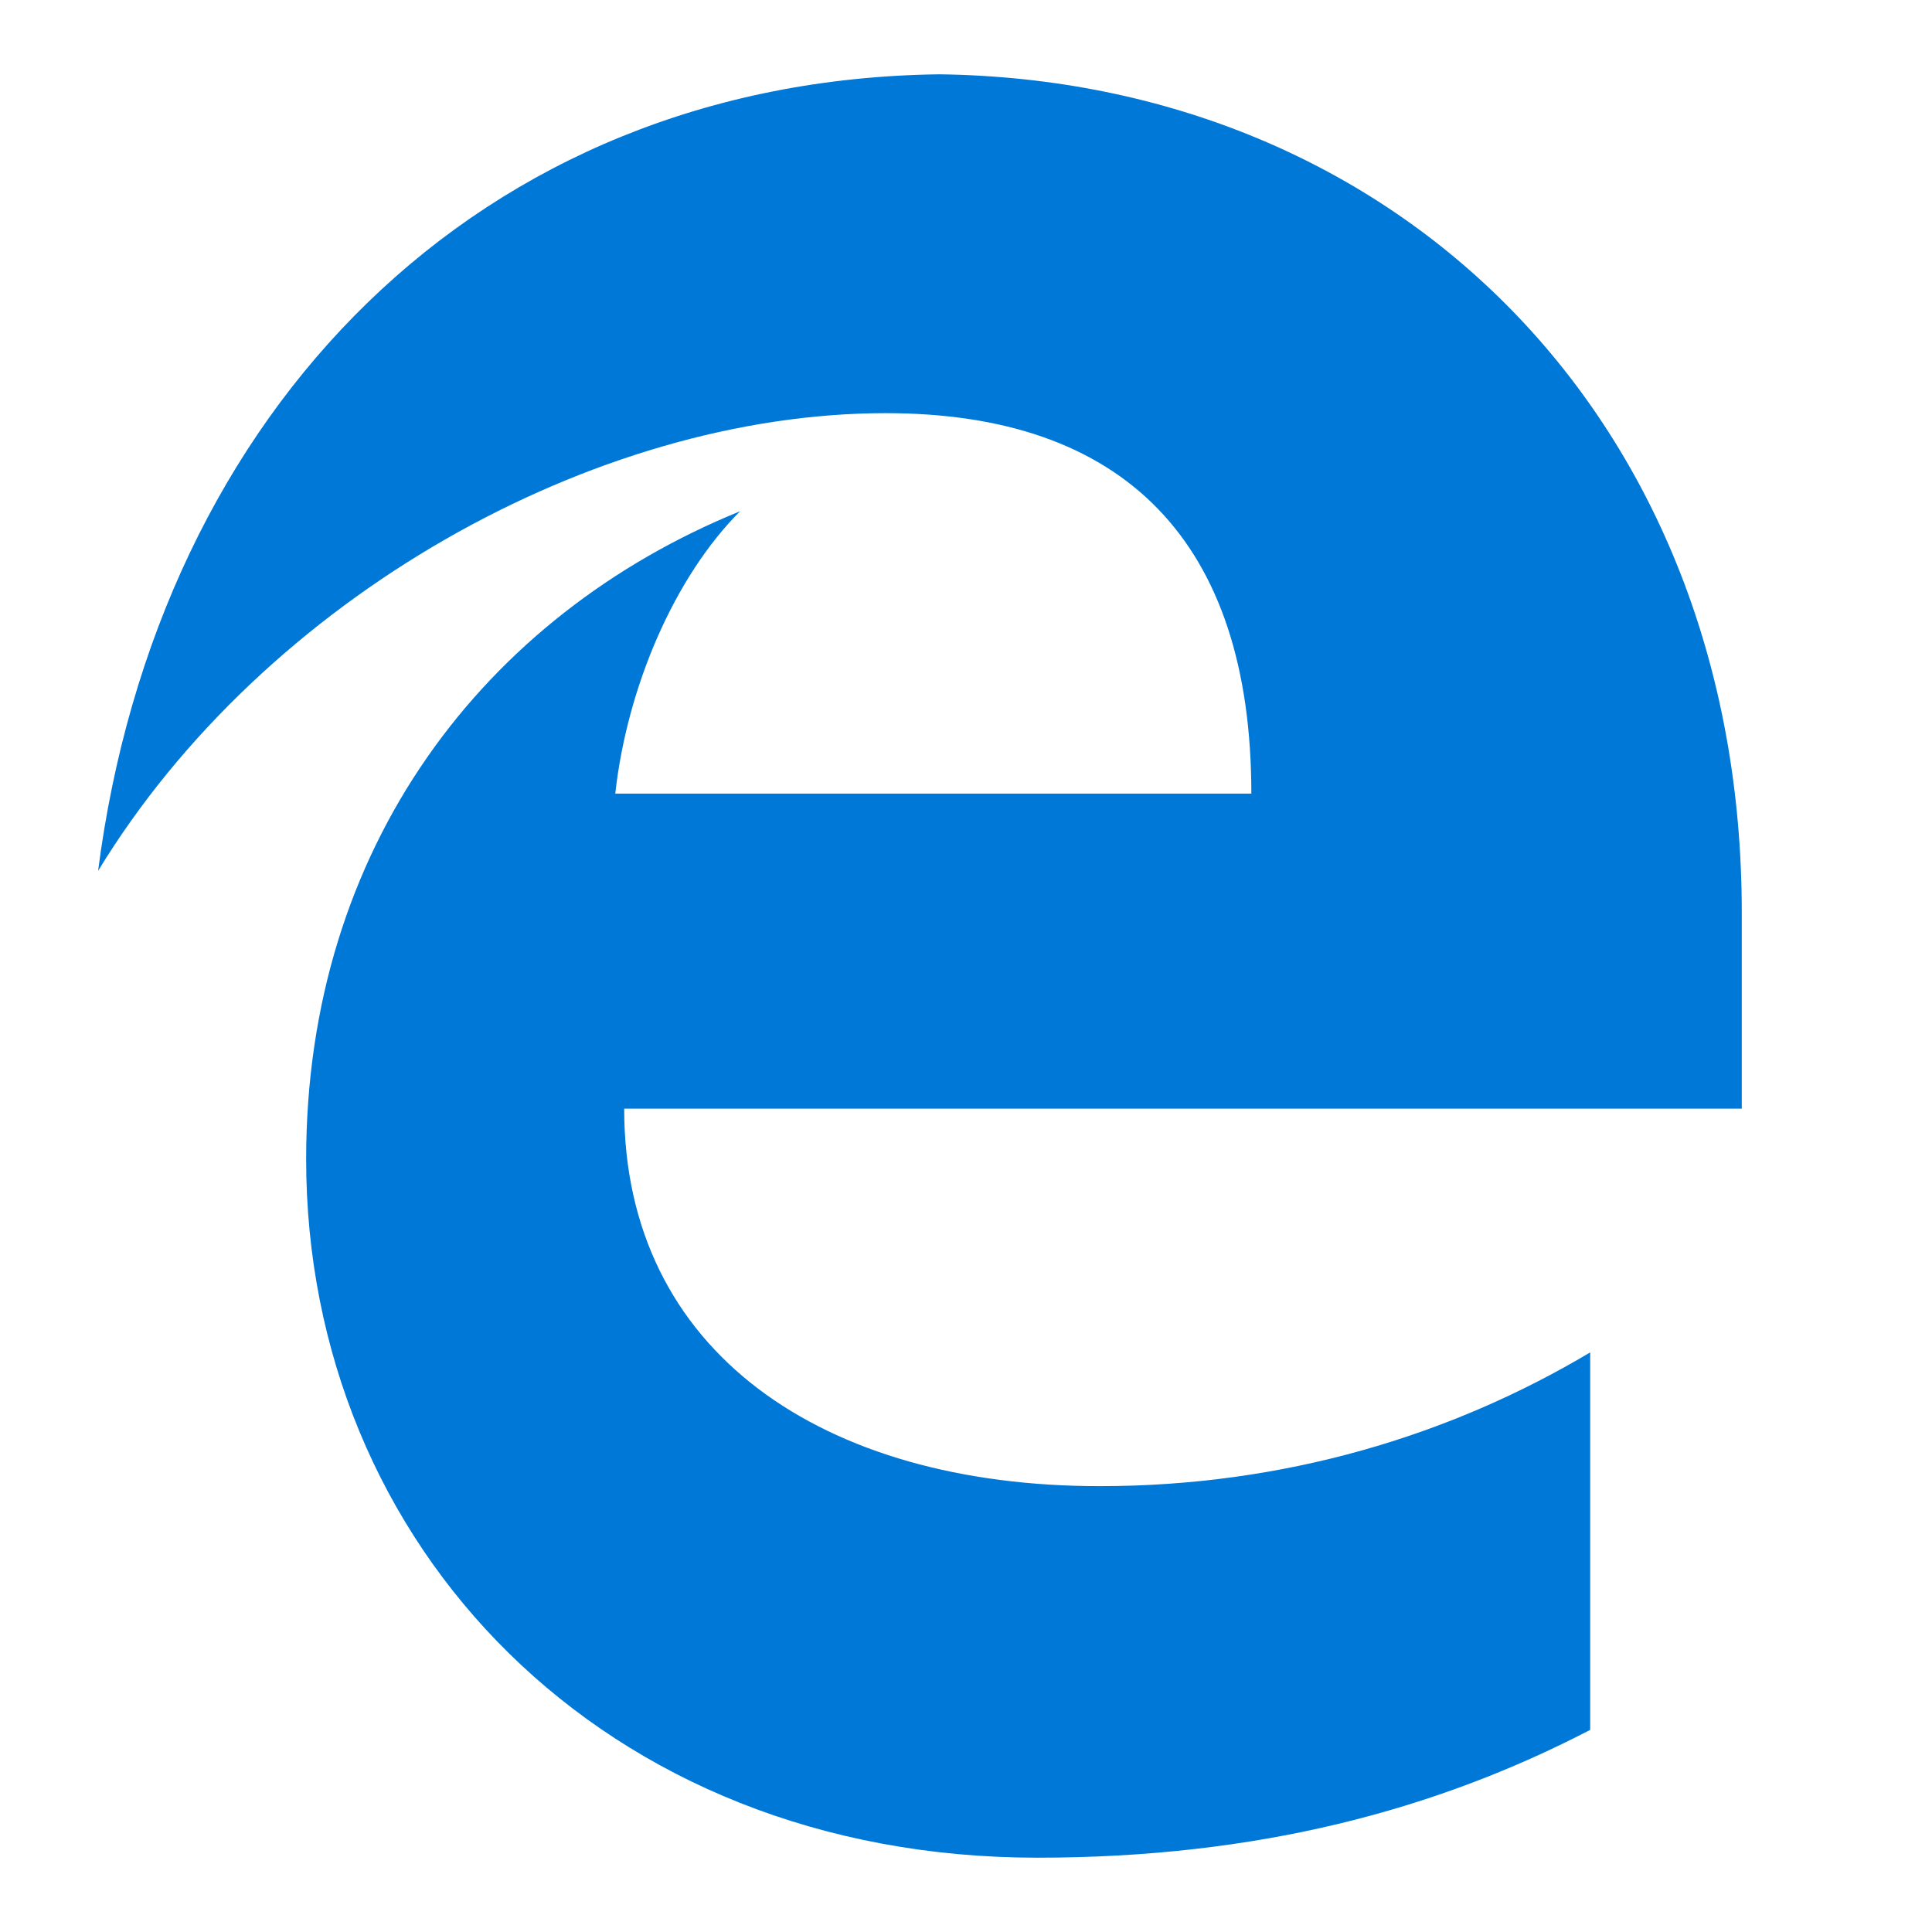
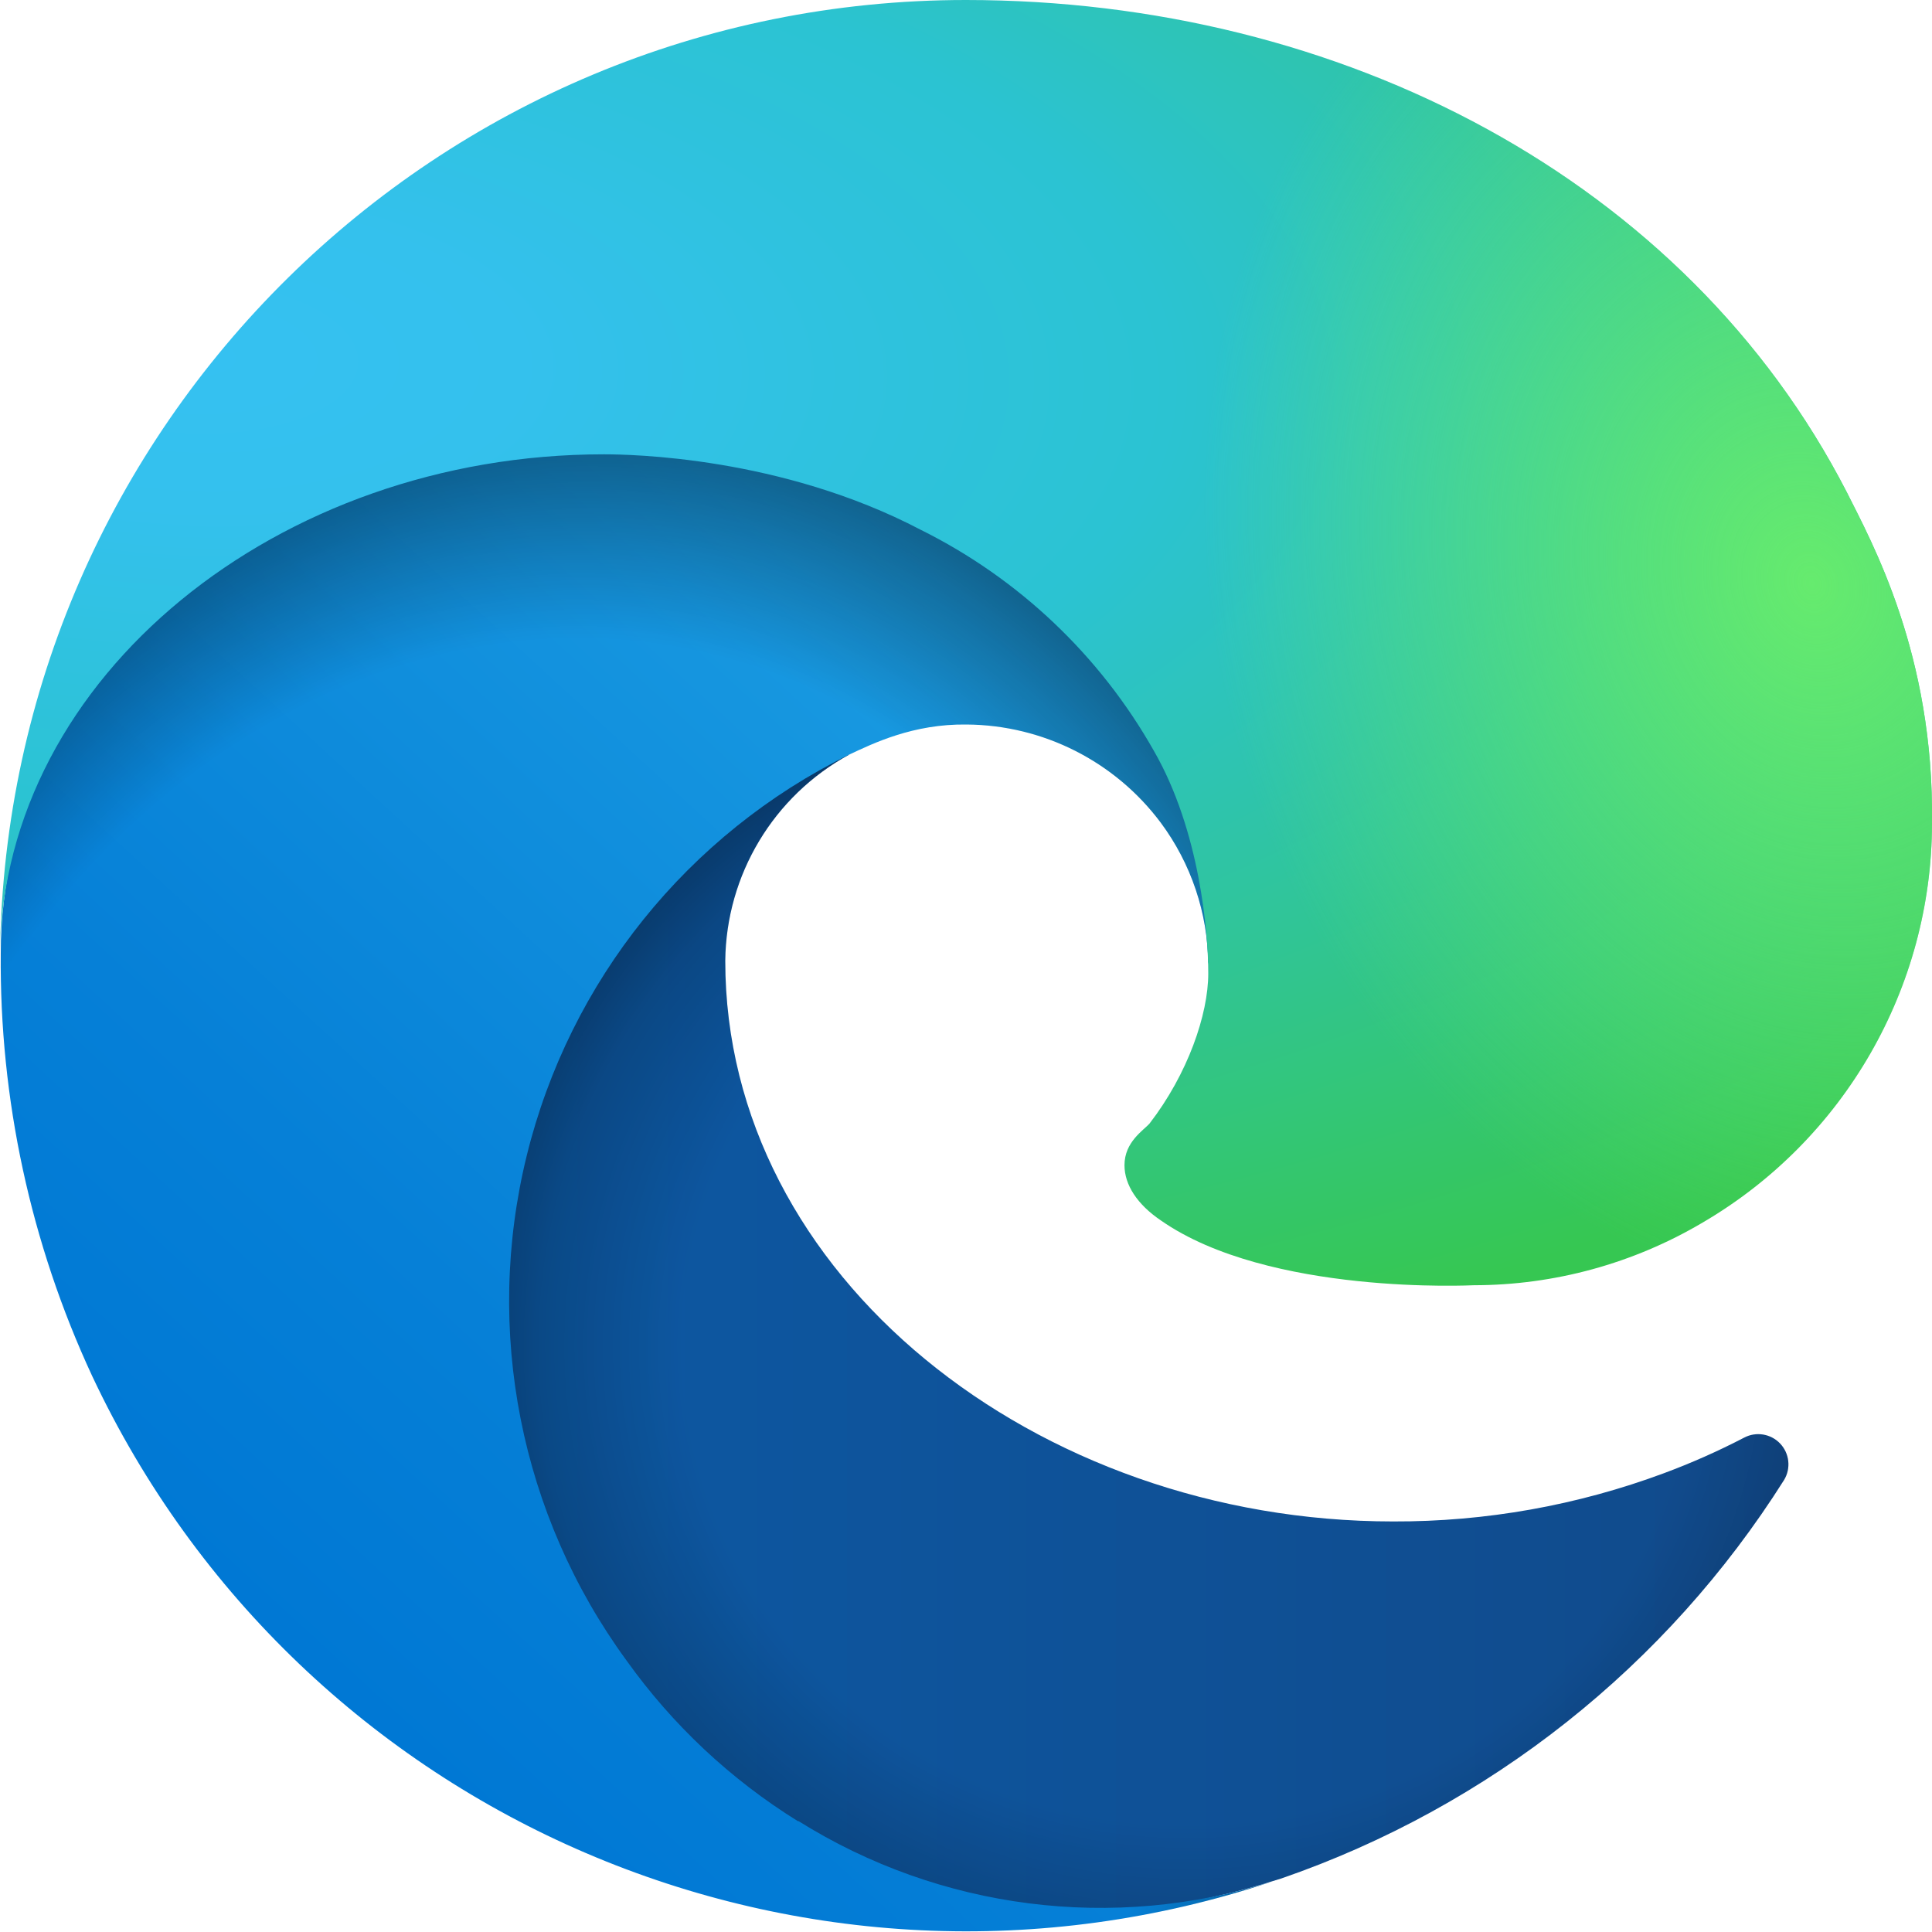
- <svg xmlns="http://www.w3.org/2000/svg" viewBox="-3.3 -2.5 65 65">
-   <path fill="#0078d7" d="M55.3 28.2c0-16.6-11.6-28-27-28.2C12.8.2 2 11.3 0 26.8c5.6-9.2 16.7-15.4 26.5-15.4 8 0 12.3 4.3 12.3 12.8H17.4c.4-3.6 2-7.3 4.2-9.5C13 18.2 7 26 7 36.5 7 49.5 17 60 31.6 60c7.4 0 13.4-1.6 18.6-4.3V43c-4.7 2.8-10.3 4.5-16.5 4.5-9.3 0-16-4.5-16-12.7h37.6v-6.6z" />
+ <svg xmlns="http://www.w3.org/2000/svg" viewBox="0 0 256 256">
+   <defs>
+     <radialGradient id="b" cx="161.8" cy="68.9" r="95.4" gradientTransform="matrix(1 0 0 -.95 0 248.8)" gradientUnits="userSpaceOnUse">
+       <stop offset=".7" stop-opacity="0" />
+       <stop offset=".9" stop-opacity=".5" />
+       <stop offset="1" />
+     </radialGradient>
+     <radialGradient id="d" cx="-340.3" cy="63" r="143.2" gradientTransform="matrix(.15 -.99 -.8 -.12 176.6 -125.4)" gradientUnits="userSpaceOnUse">
+       <stop offset=".8" stop-opacity="0" />
+       <stop offset=".9" stop-opacity=".5" />
+       <stop offset="1" />
+     </radialGradient>
+     <radialGradient id="e" cx="113.4" cy="570.2" r="202.4" gradientTransform="matrix(-.04 1 2.13 .08 -1179.5 -106.7)" gradientUnits="userSpaceOnUse">
+       <stop offset="0" stop-color="#35c1f1" />
+       <stop offset=".1" stop-color="#34c1ed" />
+       <stop offset=".2" stop-color="#2fc2df" />
+       <stop offset=".3" stop-color="#2bc3d2" />
+       <stop offset=".7" stop-color="#36c752" />
+     </radialGradient>
+     <radialGradient id="f" cx="376.5" cy="568" r="97.3" gradientTransform="matrix(.28 .96 .78 -.23 -303.8 -148.5)" gradientUnits="userSpaceOnUse">
+       <stop offset="0" stop-color="#66eb6e" />
+       <stop offset="1" stop-color="#66eb6e" stop-opacity="0" />
+     </radialGradient>
+     <linearGradient id="a" x1="63.3" y1="84" x2="241.7" y2="84" gradientTransform="matrix(1 0 0 -1 0 266)" gradientUnits="userSpaceOnUse">
+       <stop offset="0" stop-color="#0c59a4" />
+       <stop offset="1" stop-color="#114a8b" />
+     </linearGradient>
+     <linearGradient id="c" x1="157.3" y1="161.4" x2="46" y2="40.1" gradientTransform="matrix(1 0 0 -1 0 266)" gradientUnits="userSpaceOnUse">
+       <stop offset="0" stop-color="#1b9de2" />
+       <stop offset=".2" stop-color="#1595df" />
+       <stop offset=".7" stop-color="#0680d7" />
+       <stop offset="1" stop-color="#0078d4" />
+     </linearGradient>
+   </defs>
+   <path d="M235.7 195.5a93.7 93.7 0 0 1-10.6 4.7 101.9 101.9 0 0 1-35.9 6.4c-47.3 0-88.5-32.5-88.5-74.3a31.5 31.5 0 0 1 16.4-27.3c-42.8 1.8-53.8 46.4-53.8 72.5 0 74 68.1 81.4 82.8 81.4 7.9 0 19.8-2.3 27-4.6l1.3-.4a128.3 128.3 0 0 0 66.6-52.8 4 4 0 0 0-5.3-5.6Z" transform="translate(-4.6 -5)" style="fill:url(#a)" />
+   <path d="M235.7 195.5a93.7 93.7 0 0 1-10.6 4.7 101.9 101.9 0 0 1-35.9 6.4c-47.3 0-88.5-32.5-88.5-74.3a31.5 31.5 0 0 1 16.4-27.3c-42.8 1.8-53.8 46.4-53.8 72.5 0 74 68.1 81.4 82.8 81.4 7.9 0 19.8-2.3 27-4.6l1.3-.4a128.3 128.3 0 0 0 66.6-52.8 4 4 0 0 0-5.3-5.6Z" transform="translate(-4.6 -5)" style="isolation:isolate;opacity:.35;fill:url(#b)" />
+   <path d="M110.3 246.3A79.2 79.2 0 0 1 87.6 225a80.7 80.7 0 0 1 29.5-120c3.2-1.5 8.5-4.1 15.6-4a32.4 32.4 0 0 1 25.7 13 31.9 31.9 0 0 1 6.3 18.7c0-.2 24.5-79.6-80-79.6-43.9 0-80 41.6-80 78.2a130.2 130.2 0 0 0 12.1 56 128 128 0 0 0 156.4 67 75.5 75.5 0 0 1-62.8-8Z" transform="translate(-4.6 -5)" style="fill:url(#c)" />
+   <path d="M110.3 246.3A79.2 79.2 0 0 1 87.6 225a80.7 80.7 0 0 1 29.5-120c3.2-1.5 8.5-4.1 15.6-4a32.4 32.4 0 0 1 25.7 13 31.9 31.9 0 0 1 6.3 18.7c0-.2 24.5-79.6-80-79.6-43.9 0-80 41.6-80 78.2a130.2 130.2 0 0 0 12.1 56 128 128 0 0 0 156.4 67 75.5 75.5 0 0 1-62.8-8Z" transform="translate(-4.6 -5)" style="opacity:.41;fill:url(#d);isolation:isolate" />
+   <path d="M157 153.8c-.9 1-3.4 2.5-3.4 5.6 0 2.6 1.7 5.2 4.8 7.3 14.3 10 41.4 8.6 41.5 8.6a59.6 59.6 0 0 0 30.3-8.3 61.4 61.4 0 0 0 30.4-52.9c.3-22.4-8-37.3-11.3-43.9C228 28.8 182.3 5 132.6 5a128 128 0 0 0-128 126.2c.5-36.5 36.8-66 80-66 3.5 0 23.5.3 42 10a72.6 72.6 0 0 1 30.9 29.3c6.1 10.6 7.2 24.1 7.2 29.5s-2.7 13.3-7.8 19.9Z" transform="translate(-4.6 -5)" style="fill:url(#e)" />
+   <path d="M157 153.8c-.9 1-3.4 2.5-3.4 5.6 0 2.6 1.7 5.2 4.8 7.3 14.3 10 41.4 8.6 41.5 8.6a59.6 59.6 0 0 0 30.3-8.3 61.4 61.4 0 0 0 30.4-52.9c.3-22.4-8-37.3-11.3-43.9C228 28.8 182.3 5 132.6 5a128 128 0 0 0-128 126.2c.5-36.5 36.8-66 80-66 3.5 0 23.5.3 42 10a72.6 72.6 0 0 1 30.9 29.3c6.1 10.6 7.2 24.1 7.2 29.5s-2.7 13.3-7.8 19.9Z" transform="translate(-4.6 -5)" style="fill:url(#f)" />
</svg>
